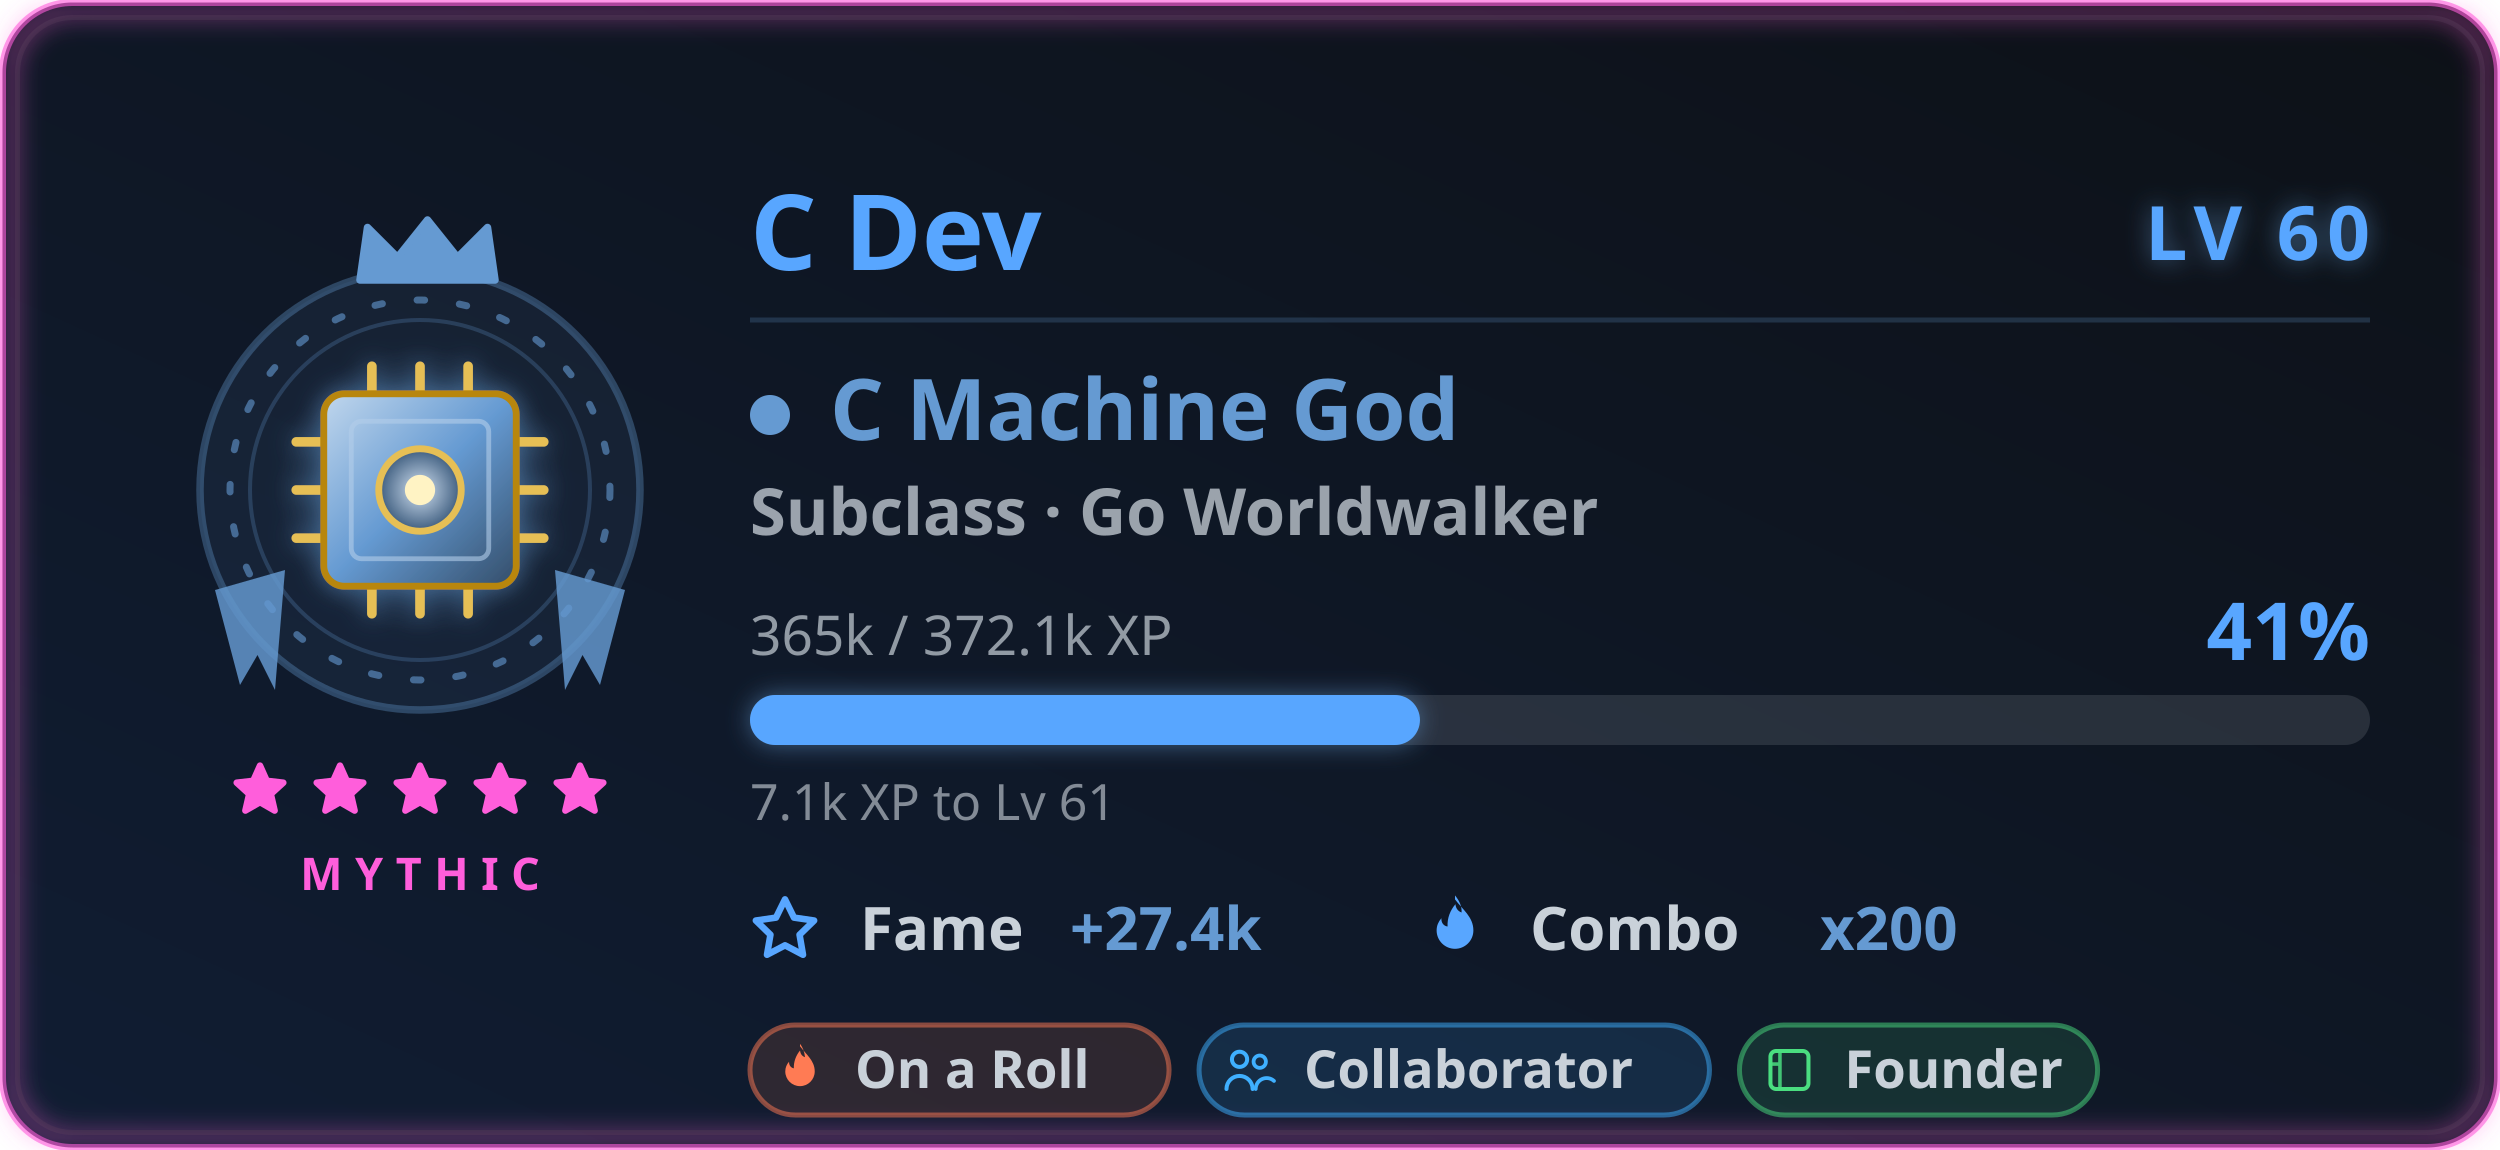
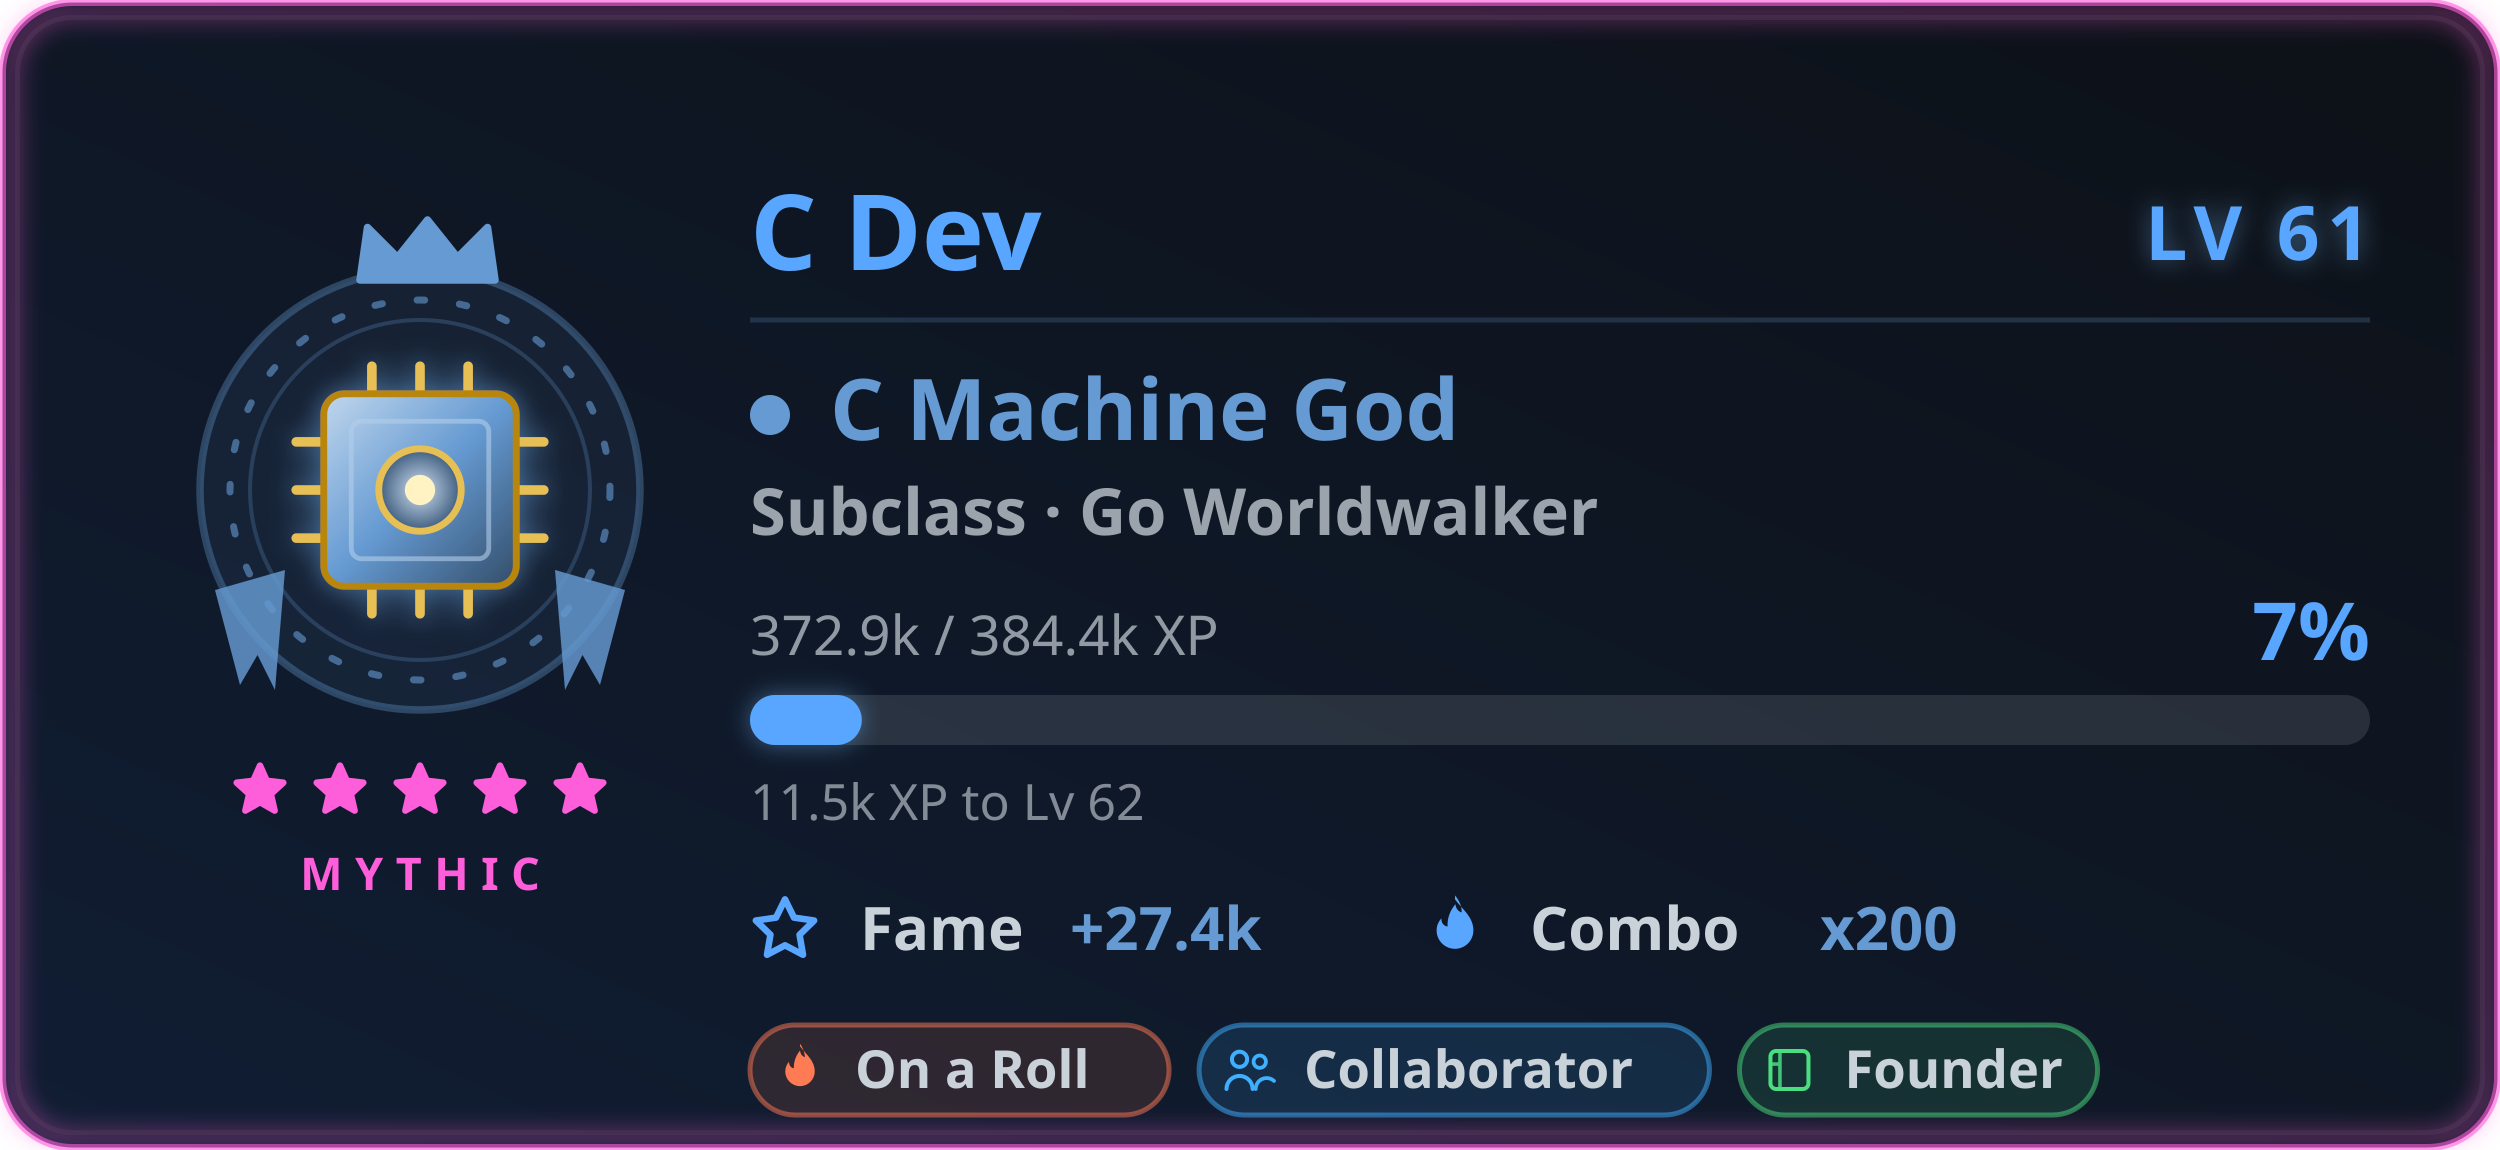
<svg xmlns="http://www.w3.org/2000/svg" width="500" height="230" viewBox="0 0 500 230" role="img" aria-labelledby="card-title-a11y card-desc-a11y">
  <style>
text { font-family: 'Segoe UI', Ubuntu, 'Helvetica Neue', sans-serif; }
.title { font-size: 18px; font-weight: 600; fill: #58a6ff; }
.title-icon { fill: #58a6ff; }
.icon { fill: #58a6ff; }


.gl-name { font-size: 21px; font-weight: 700; fill: #58a6ff; }
.gl-lvl { font-size: 15px; font-weight: 800; letter-spacing: 1.5px; fill: #58a6ff; }
.gl-class { font-size: 17px; font-weight: 700; fill: #659ad2; }
.gl-sub { font-size: 13px; font-weight: 600; fill: #c9d1d9; opacity: 0.75; }
.gl-meta { font-size: 11px; fill: #c9d1d9; opacity: 0.7; }
.gl-pct { font-size: 16px; font-weight: 800; fill: #58a6ff; }
.gl-chip-label { font-size: 12px; font-weight: 600; fill: #c9d1d9; }
.gl-chip-value { font-size: 12px; font-weight: 800; fill: #659ad2; }
.gl-hint { font-size: 10px; fill: #c9d1d9; opacity: 0.62; }
.gl-badge-label { font-size: 10.5px; font-weight: 600; }
.gl-rarity { font-size: 9px; font-weight: 700; letter-spacing: 2.5px; fill: #ff5edb; }

</style>
  <defs>
    <linearGradient id="card-bg" x1="0" y1="0" x2="1" y2="1" gradientTransform="rotate(90, 0.5, 0.5)">
      <stop offset="0.0%" stop-color="#0d1117" />
      <stop offset="100.0%" stop-color="#101d33" />
    </linearGradient>
    <filter id="card-glow" x="-50%" y="-50%" width="200%" height="200%">
      <feGaussianBlur in="SourceGraphic" stdDeviation="3" result="blur" />
      <feFlood flood-color="#58a6ff" flood-opacity="0.55" result="tint" />
      <feComposite in="tint" in2="blur" operator="in" result="softGlow" />
      <feMerge>
        <feMergeNode in="softGlow" />
        <feMergeNode in="SourceGraphic" />
      </feMerge>
    </filter>
    <filter id="gl-glow" x="-60%" y="-60%" width="220%" height="220%">
      <feGaussianBlur in="SourceGraphic" stdDeviation="2.4" result="b" />
      <feFlood flood-color="#659ad2" flood-opacity="0.55" result="t" />
      <feComposite in="t" in2="b" operator="in" result="g" />
      <feMerge>
        <feMergeNode in="g" />
        <feMergeNode in="SourceGraphic" />
      </feMerge>
    </filter>
    <filter id="gl-rarity" x="-20%" y="-20%" width="140%" height="140%">
      <feGaussianBlur stdDeviation="2.4" />
    </filter>
  </defs>
  <rect x="0.5" y="0.5" width="499" height="229" rx="14" fill="url(#card-bg)" stroke="#ff5edb" stroke-width="1.4" stroke-opacity="0.6" />
  <rect x="3.5" y="3.5" width="493" height="223" rx="11" fill="none" stroke="#30363d" stroke-opacity="0.4" />
  <rect x="2" y="2" width="496" height="226" rx="13" fill="none" stroke="#ff5edb" stroke-width="3.5" stroke-opacity="0.4" filter="url(#gl-rarity)" />
  <g class="fade">
    <g class="">
      <g class="flourish">
        <g transform="translate(84,0)">
          <g transform="translate(0,98)" fill="#659ad2" opacity="0.82">
            <path d="M27 16 L41 20 L36 39 L32.5 33 L29 40 Z" />
          </g>
        </g>
        <g transform="translate(84,0) scale(-1,1)">
          <g transform="translate(0,98)" fill="#659ad2" opacity="0.82">
            <path d="M27 16 L41 20 L36 39 L32.5 33 L29 40 Z" />
          </g>
        </g>
      </g>
      <circle cx="84" cy="98" r="44" fill="#659ad2" fill-opacity="0.08" stroke="#659ad2" stroke-opacity="0.35" stroke-width="1.5" />
      <g class="">
        <circle cx="84" cy="98" r="38" fill="none" stroke="#659ad2" stroke-opacity="0.6" stroke-width="1.4" stroke-dasharray="1.5 7" stroke-linecap="round" />
        <circle cx="84" cy="98" r="34" fill="none" stroke="#659ad2" stroke-opacity="0.25" stroke-width="0.8" />
      </g>
      <g class="" filter="url(#gl-glow)">
        <svg class="" x="51" y="65" width="66" height="66" viewBox="0 0 48 48" aria-hidden="true">
          <defs>
            <radialGradient id="cHalo" cx="0.5" cy="0.5" r="0.5">
              <stop offset="0" stop-color="#659ad2" stop-opacity="0.42" />
              <stop offset="1" stop-color="#659ad2" stop-opacity="0" />
            </radialGradient>
            <linearGradient id="cChip" x1="0" y1="0" x2="1" y2="1">
              <stop offset="0" stop-color="#c1d7ed" />
              <stop offset="0.5" stop-color="#659ad2" />
              <stop offset="1" stop-color="#334d69" />
            </linearGradient>
            <radialGradient id="cCore" cx="0.5" cy="0.5" r="0.5">
              <stop offset="0" stop-color="#d1e1f2" />
              <stop offset="1" stop-color="#3d5c7e" />
            </radialGradient>
          </defs>
          <circle cx="24" cy="24" r="21" fill="url(#cHalo)" />
          <g stroke="#e6bf55" stroke-width="1.4" stroke-linecap="round">
            <path d="M17 10 V6 M24 10 V6 M31 10 V6 M17 38 V42 M24 38 V42 M31 38 V42 M10 17 H6 M10 24 H6 M10 31 H6 M38 17 H42 M38 24 H42 M38 31 H42" />
          </g>
          <rect x="10" y="10" width="28" height="28" rx="3" fill="url(#cChip)" stroke="#b8860b" stroke-width="1" />
          <rect x="14" y="14" width="20" height="20" rx="1.5" fill="none" stroke="#b2cde9" stroke-width="0.7" stroke-opacity="0.6" />
          <circle cx="24" cy="24" r="6" fill="url(#cCore)" stroke="#e6bf55" stroke-width="1" />
          <circle cx="24" cy="24" r="2.2" fill="#fff3c4" />
        </svg>
      </g>
      <g transform="translate(69, 42.5) scale(1.5)">
        <path d="M2 9 L3 2 L7 6 L11 1 L15 6 L19 2 L20 9 Z" fill="#659ad2" stroke="#659ad2" stroke-width="1" stroke-linejoin="round" />
      </g>
    </g>
    <g>
      <g class="" transform="translate(45.5, 151.5) scale(0.5416667)" fill="#ff5edb" stroke="#ff5edb" stroke-width="2.4" stroke-linejoin="round" stroke-linecap="round" opacity="1">
        <path d="M12 3 L14.5 8.6 L20.6 9.3 L16 13.5 L17.4 19.6 L12 16.5 L6.6 19.6 L8 13.5 L3.4 9.3 L9.5 8.6 Z" />
      </g>
      <g class="" transform="translate(61.5, 151.5) scale(0.5416667)" fill="#ff5edb" stroke="#ff5edb" stroke-width="2.4" stroke-linejoin="round" stroke-linecap="round" opacity="1">
        <path d="M12 3 L14.5 8.6 L20.6 9.3 L16 13.5 L17.4 19.6 L12 16.5 L6.6 19.6 L8 13.5 L3.4 9.3 L9.5 8.6 Z" />
      </g>
      <g class="" transform="translate(77.5, 151.5) scale(0.5416667)" fill="#ff5edb" stroke="#ff5edb" stroke-width="2.4" stroke-linejoin="round" stroke-linecap="round" opacity="1">
        <path d="M12 3 L14.5 8.6 L20.6 9.3 L16 13.5 L17.4 19.6 L12 16.5 L6.6 19.6 L8 13.5 L3.4 9.3 L9.5 8.6 Z" />
      </g>
      <g class="" transform="translate(93.5, 151.5) scale(0.5416667)" fill="#ff5edb" stroke="#ff5edb" stroke-width="2.4" stroke-linejoin="round" stroke-linecap="round" opacity="1">
        <path d="M12 3 L14.5 8.6 L20.6 9.3 L16 13.5 L17.4 19.6 L12 16.5 L6.6 19.6 L8 13.5 L3.4 9.3 L9.5 8.6 Z" />
      </g>
      <g class="" transform="translate(109.5, 151.5) scale(0.5416667)" fill="#ff5edb" stroke="#ff5edb" stroke-width="2.4" stroke-linejoin="round" stroke-linecap="round" opacity="1">
        <path d="M12 3 L14.5 8.6 L20.6 9.3 L16 13.5 L17.4 19.6 L12 16.5 L6.6 19.6 L8 13.5 L3.4 9.3 L9.5 8.6 Z" />
      </g>
    </g>
    <text class="gl-rarity" x="84" y="178" text-anchor="middle">MYTHIC</text>
  </g>
  <g class="fade" style="animation-delay:.15s">
    <text class="gl-name" x="150" y="54">C Dev</text>
-     <text class="gl-lvl glow-pulse" x="474" y="52" text-anchor="end" filter="url(#gl-glow)">LV 60</text>
+     <text class="gl-lvl glow-pulse" x="474" y="52" text-anchor="end" filter="url(#gl-glow)">LV 61</text>
    <line x1="150" y1="64" x2="474" y2="64" stroke="#659ad2" stroke-opacity="0.22" stroke-width="1" />
    <circle cx="154" cy="83" r="4" fill="#659ad2" />
    <text class="gl-class" x="166" y="88">C Machine God</text>
    <text class="gl-sub" x="150" y="107">Subclass · Go Worldwalker</text>
-     <text class="gl-meta" x="150" y="131">365k / 372.1k XP</text>
-     <text class="gl-pct " x="474" y="132" text-anchor="end">41%</text>
+     <text class="gl-meta" x="150" y="131">372.9k / 384.4k XP</text>
+     <text class="gl-pct " x="474" y="132" text-anchor="end">7%</text>
    <rect x="150" y="139" width="324" height="10" rx="5" fill="#c9d1d9" fill-opacity="0.14" />
-     <rect class="xp-fill " x="150" y="139" width="133.991" height="10" rx="5" fill="#58a6ff" filter="url(#gl-glow)" />
-     <text class="gl-hint" x="150" y="164">7.1k XP to Lv 61</text>
+     <rect class="xp-fill " x="150" y="139" width="22.364" height="10" rx="5" fill="#58a6ff" filter="url(#gl-glow)" />
+     <text class="gl-hint" x="150" y="164">11.5k XP to Lv 62</text>
    <g transform="translate(150, 190)">
      <svg class="icon" x="0" y="-11" width="14" height="14" viewBox="0 0 16 16" aria-hidden="true">
        <path fill-rule="evenodd" d="M8 .25a.75.75 0 0 1 .673.418l1.882 3.815 4.21.612a.75.75 0 0 1 .416 1.279l-3.046 2.97.719 4.192a.75.75 0 0 1-1.088.791L8 12.347l-3.766 1.98a.75.75 0 0 1-1.088-.79l.72-4.194L.818 6.374a.75.75 0 0 1 .416-1.28l4.21-.611L7.327.668A.75.75 0 0 1 8 .25zm0 2.445L6.615 5.5a.75.75 0 0 1-.564.41l-3.097.45 2.24 2.184a.75.75 0 0 1 .216.664l-.528 3.084 2.769-1.456a.75.75 0 0 1 .698 0l2.77 1.456-.53-3.084a.75.75 0 0 1 .216-.664l2.24-2.183-3.096-.45a.75.75 0 0 1-.564-.41L8 2.694v.001z" />
      </svg>
      <text class="gl-chip-label" x="22" y="0">Fame</text>
      <text class="gl-chip-value" x="64" y="0">+27.4k</text>
    </g>
    <g transform="translate(284, 190)">
      <svg class="icon" x="0" y="-11" width="14" height="14" viewBox="0 0 16 16" aria-hidden="true">
        <path fill-rule="evenodd" d="M8 1c1.7 2.3 4.2 4 4.2 7.1a4.2 4.2 0 0 1-8.4 0c0-1.1.4-2 1.1-2.8-.1 1 .5 1.8 1.4 1.9-.1-1.9.6-3.7 1.8-5.1.1 1 .6 1.6 1.4 1.9.1-1.4-.5-2.7-1.5-3.9z" />
      </svg>
      <text class="gl-chip-label" x="22" y="0">Combo</text>
      <text class="gl-chip-value" x="80" y="0">x200</text>
    </g>
  </g>
  <g class="fade" style="animation-delay:.2s">
    <g>
      <rect x="150" y="205" width="83.81" height="18" rx="9" fill="#ff7b54" fill-opacity="0.13" stroke="#ff7b54" stroke-opacity="0.5" stroke-width="1" />
      <g transform="translate(154.3, 208.3) scale(0.475)">
        <path d="M12 2c2.5 3.4 6.2 6 6.2 10.6a6.2 6.2 0 0 1-12.4 0c0-1.6.6-3 1.6-4.1-.1 1.5.8 2.6 2 2.8-.1-2.8.9-5.4 2.6-7.5.2 1.5.9 2.4 2.1 2.8-.2-2-.8-4-2.1-5.6Z" fill="#ff7b54" />
      </g>
      <text class="gl-badge-label" x="171" y="217.6" fill="#c9d1d9">On a Roll</text>
    </g>
    <g>
      <rect x="239.81" y="205" width="102.08" height="18" rx="9" fill="#3fb0ff" fill-opacity="0.13" stroke="#3fb0ff" stroke-opacity="0.5" stroke-width="1" />
      <g transform="translate(244.11, 208.3) scale(0.475)">
        <circle cx="8" cy="7.5" r="3.2" fill="none" stroke="#3fb0ff" stroke-width="1.7" />
        <path d="M2.5 20a5.5 5.5 0 0 1 11 0" fill="none" stroke="#3fb0ff" stroke-width="1.7" stroke-linecap="round" />
        <circle cx="16.5" cy="8.5" r="2.6" fill="none" stroke="#3fb0ff" stroke-width="1.6" />
        <path d="M14.8 20a4.6 4.6 0 0 1 7.7-3.4" fill="none" stroke="#3fb0ff" stroke-width="1.6" stroke-linecap="round" />
      </g>
      <text class="gl-badge-label" x="260.81" y="217.6" fill="#c9d1d9">Collaborator</text>
    </g>
    <g>
      <rect x="347.89" y="205" width="71.63" height="18" rx="9" fill="#4ade80" fill-opacity="0.13" stroke="#4ade80" stroke-opacity="0.5" stroke-width="1" />
      <g transform="translate(352.19, 208.3) scale(0.475)">
        <rect x="4" y="4" width="16" height="16" rx="2.4" fill="none" stroke="#4ade80" stroke-width="1.7" />
        <path d="M8 4v16 M4 9.5h4" fill="none" stroke="#4ade80" stroke-width="1.5" opacity="0.85" />
      </g>
      <text class="gl-badge-label" x="368.89" y="217.6" fill="#c9d1d9">Founder</text>
    </g>
  </g>
</svg>
